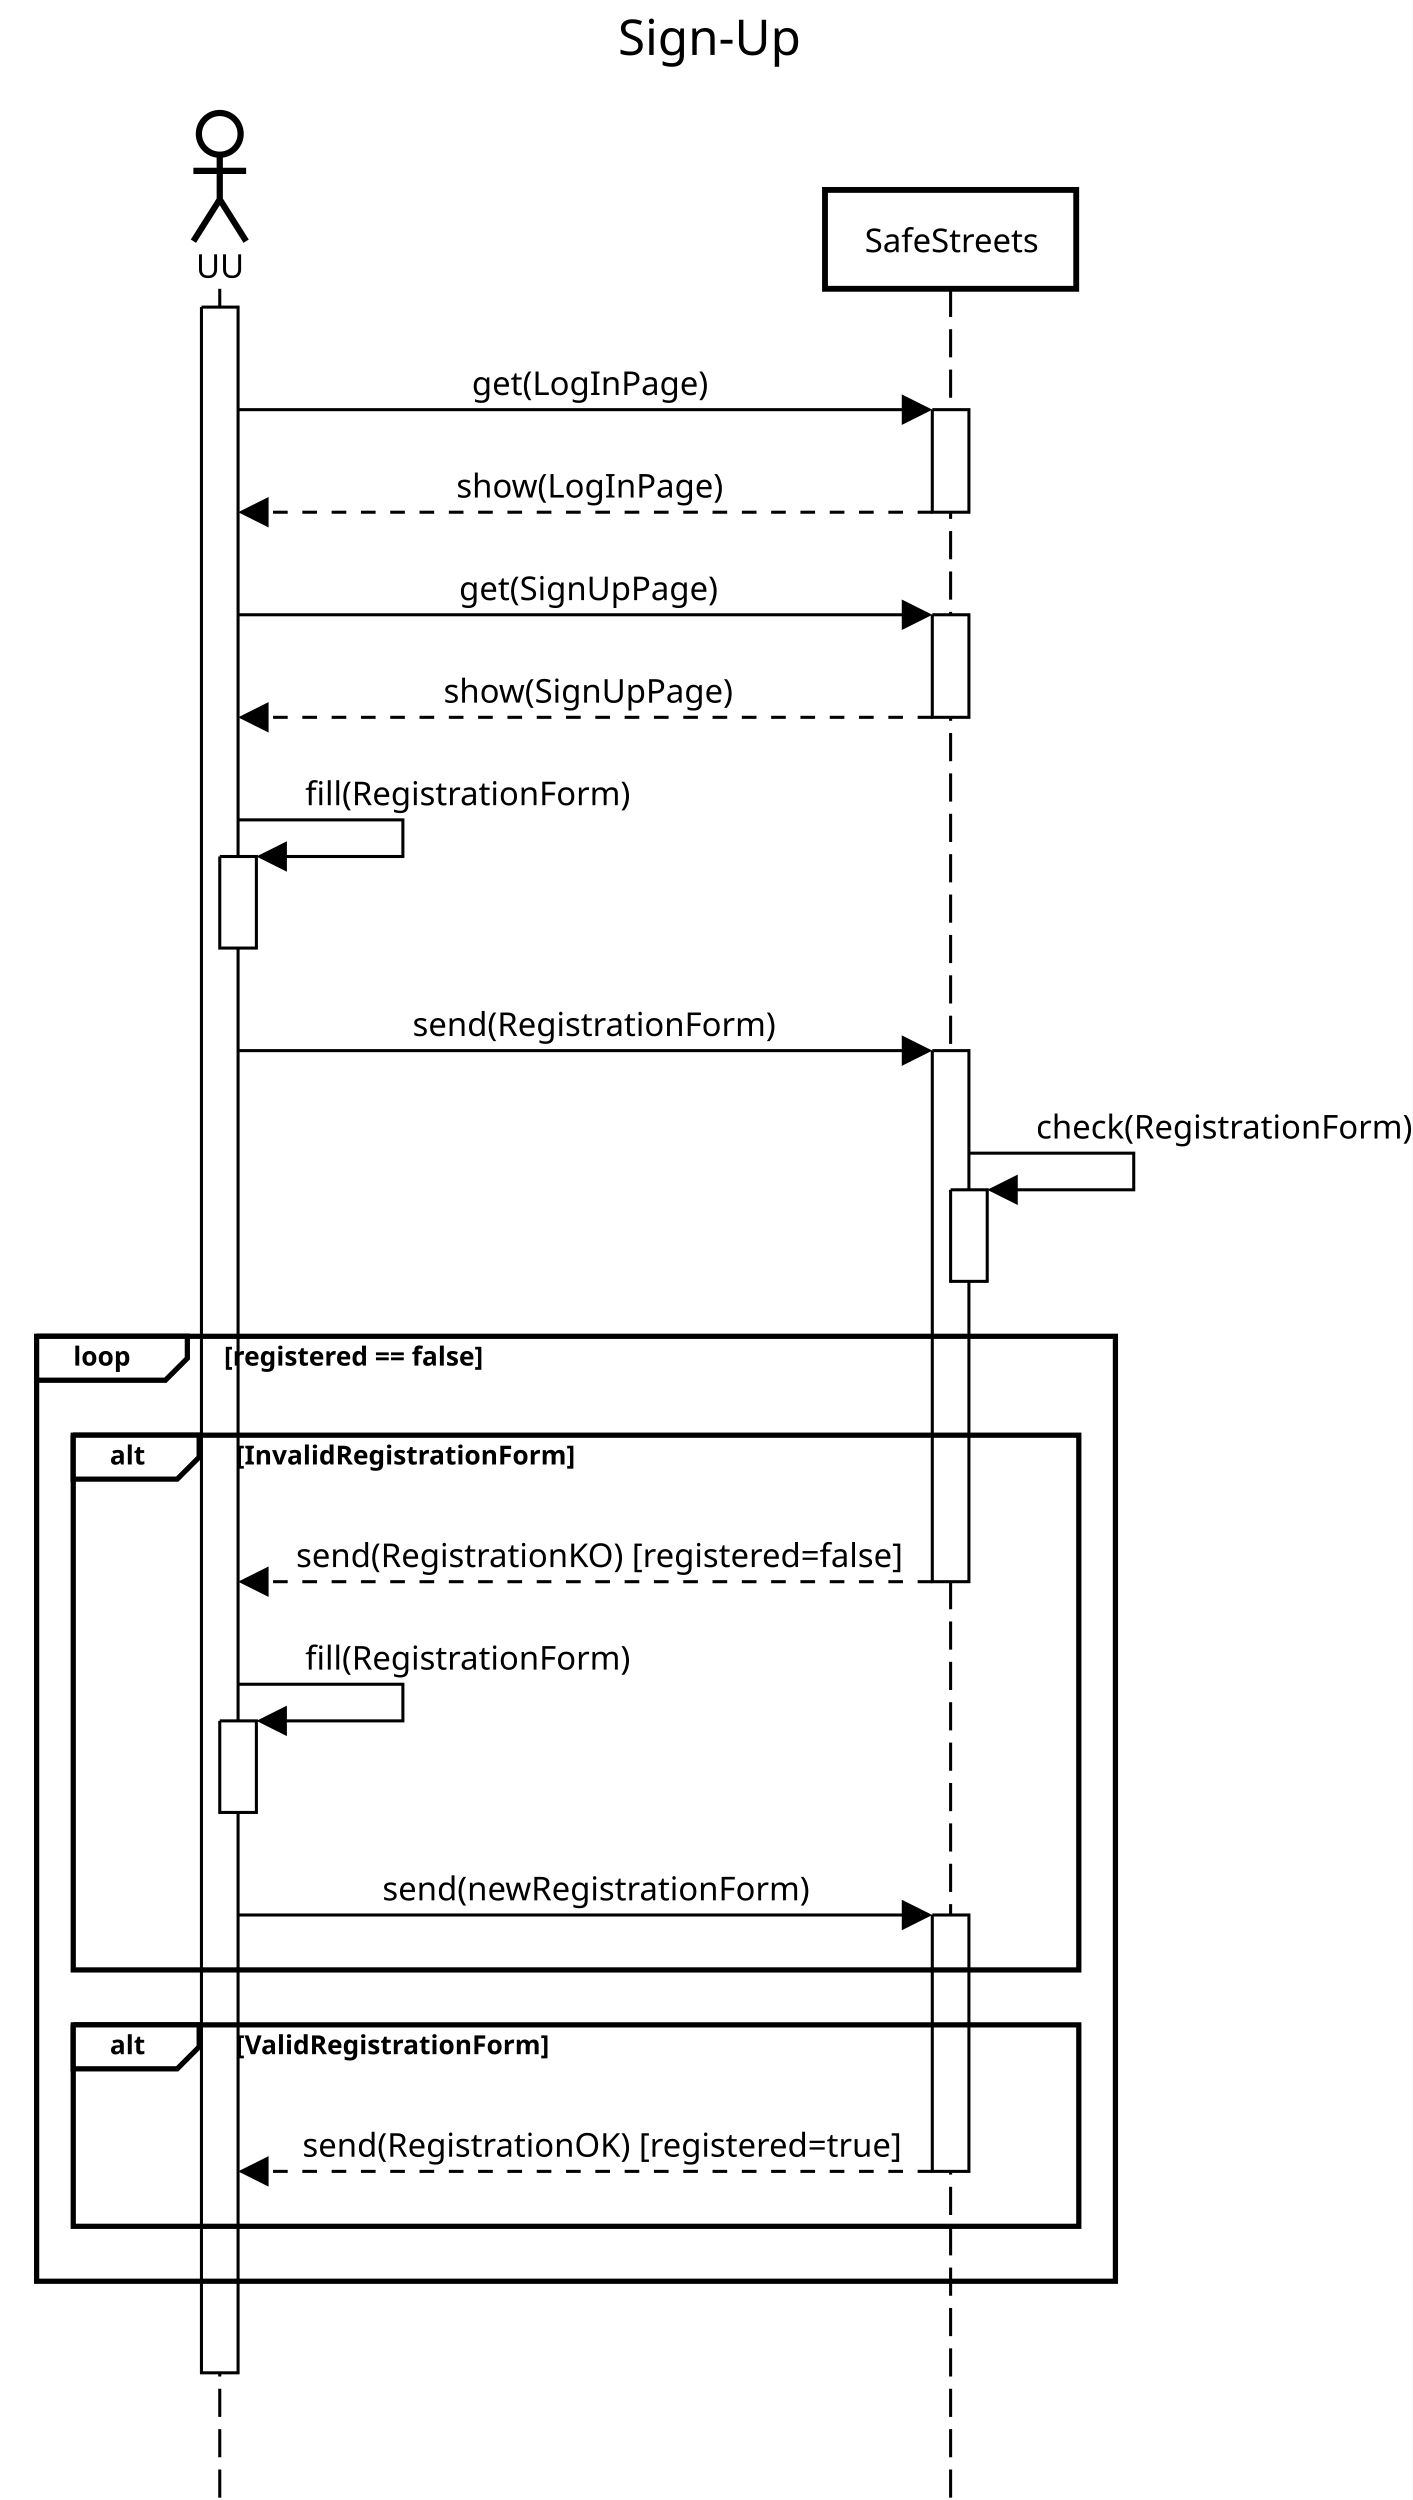
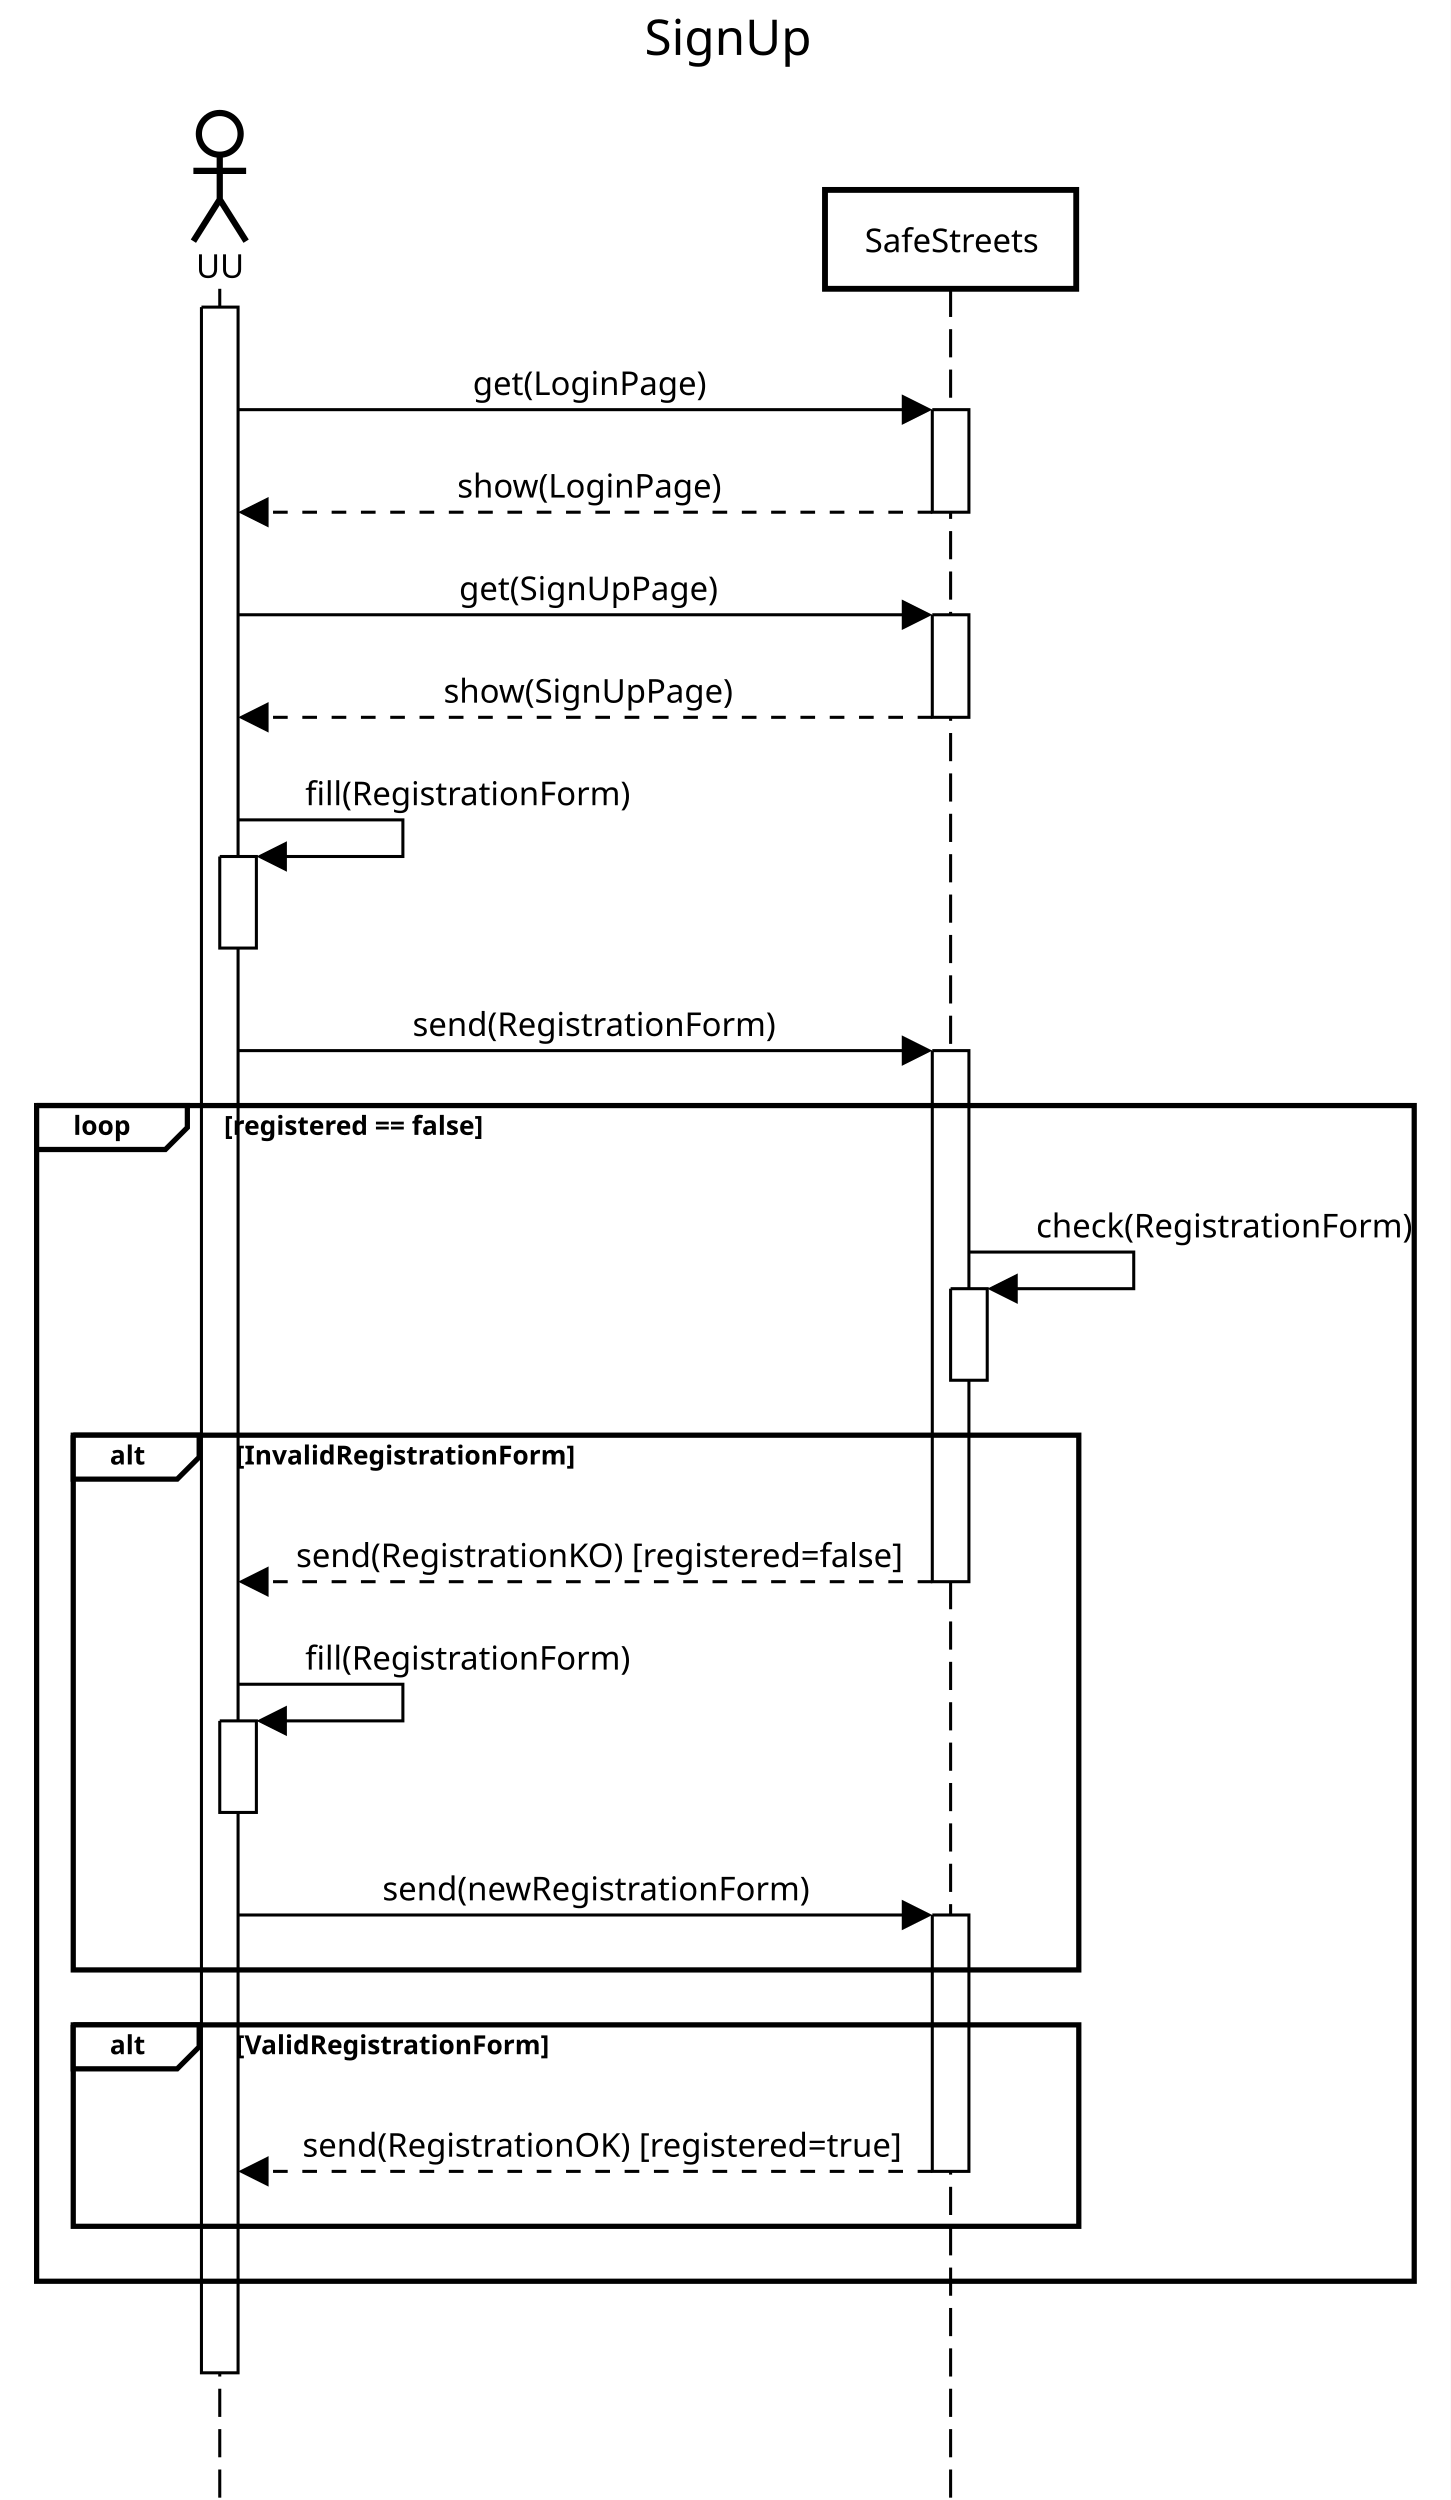
- <svg xmlns="http://www.w3.org/2000/svg" version="1.1" width="630" height="1115">
+ <svg xmlns="http://www.w3.org/2000/svg" version="1.1" width="647" height="1115">
  <defs />
  <g>
    <g />
    <g />
    <g />
    <g />
    <g />
    <g />
    <g />
    <g />
    <g />
    <g />
    <g />
    <g>
-       <rect fill="white" stroke="none" x="0" y="0" width="630" height="1115" />
-     </g>
-     <g>
-       <text fill="black" stroke="none" font-family="sans-serif" font-size="16.5pt" font-style="normal" font-weight="normal" text-decoration="normal" x="275.629" y="24.503" text-anchor="start" dominant-baseline="alphabetic">Sign-Up</text>
+       <rect fill="white" stroke="none" x="0" y="0" width="647" height="1115" />
+     </g>
+     <g>
+       <text fill="black" stroke="none" font-family="sans-serif" font-size="16.5pt" font-style="normal" font-weight="normal" text-decoration="normal" x="287.46" y="24.503" text-anchor="start" dominant-baseline="alphabetic">SignUp</text>
    </g>
    <g />
    <g>
      <path fill="none" stroke="black" paint-order="fill stroke markers" d=" M 98.011 128.803 L 98.011 1115.449" stroke-miterlimit="10" stroke-width="1.361" stroke-dasharray="12.566,5.445" />
      <path fill="none" stroke="black" paint-order="fill stroke markers" d=" M 423.97 128.803 L 423.97 1115.449" stroke-miterlimit="10" stroke-width="1.361" stroke-dasharray="12.566,5.445" />
    </g>
    <g>
      <g>
        <path fill="white" stroke="black" paint-order="fill stroke markers" d=" M 107.322 59.705 A 9.311 9.311 0 1 1 107.322 59.696 M 98.011 69.016 L 98.011 88.945 M 86.25 76.204 L 109.773 76.204 M 98.011 88.945 L 86.25 107.567 M 98.011 88.945 L 109.773 107.567" stroke-miterlimit="10" stroke-width="2.777" stroke-dasharray="" />
      </g>
      <g>
        <g />
        <text fill="black" stroke="none" font-family="sans-serif" font-size="11pt" font-style="normal" font-weight="normal" text-decoration="normal" x="87.424" y="123.903" text-anchor="start" dominant-baseline="alphabetic">UU</text>
      </g>
      <path fill="none" stroke="none" />
      <g>
        <path fill="white" stroke="black" paint-order="fill stroke markers" d=" M 367.946 84.698 L 479.994 84.698 L 479.994 128.803 L 367.946 128.803 L 367.946 84.698 Z" stroke-miterlimit="10" stroke-width="2.614" stroke-dasharray="" />
      </g>
      <g>
        <g />
        <text fill="black" stroke="none" font-family="sans-serif" font-size="11pt" font-style="normal" font-weight="normal" text-decoration="normal" x="385.67" y="112.468" text-anchor="start" dominant-baseline="alphabetic">SafeStreets</text>
      </g>
    </g>
    <g>
      <path fill="white" stroke="black" paint-order="fill stroke markers" d=" M 89.844 136.971 L 106.179 136.971 L 106.179 1058.276 L 89.844 1058.276 L 89.844 136.971" stroke-miterlimit="10" stroke-width="1.361" stroke-dasharray="" />
      <path fill="white" stroke="black" paint-order="fill stroke markers" d=" M 415.802 182.709 L 432.138 182.709 L 432.138 228.448 L 415.802 228.448 L 415.802 182.709" stroke-miterlimit="10" stroke-width="1.361" stroke-dasharray="" />
      <path fill="white" stroke="black" paint-order="fill stroke markers" d=" M 415.802 274.186 L 432.138 274.186 L 432.138 319.925 L 415.802 319.925 L 415.802 274.186" stroke-miterlimit="10" stroke-width="1.361" stroke-dasharray="" />
      <path fill="white" stroke="black" paint-order="fill stroke markers" d=" M 98.011 381.999 L 114.346 381.999 L 114.346 422.837 L 98.011 422.837 L 98.011 381.999" stroke-miterlimit="10" stroke-width="1.361" stroke-dasharray="" />
      <path fill="white" stroke="black" paint-order="fill stroke markers" d=" M 415.802 468.575 L 432.138 468.575 L 432.138 705.436 L 415.802 705.436 L 415.802 468.575" stroke-miterlimit="10" stroke-width="1.361" stroke-dasharray="" />
-       <path fill="white" stroke="black" paint-order="fill stroke markers" d=" M 423.97 530.649 L 440.305 530.649 L 440.305 571.487 L 423.97 571.487 L 423.97 530.649" stroke-miterlimit="10" stroke-width="1.361" stroke-dasharray="" />
+       <path fill="white" stroke="black" paint-order="fill stroke markers" d=" M 423.97 574.754 L 440.305 574.754 L 440.305 615.592 L 423.97 615.592 L 423.97 574.754" stroke-miterlimit="10" stroke-width="1.361" stroke-dasharray="" />
      <path fill="white" stroke="black" paint-order="fill stroke markers" d=" M 98.011 767.51 L 114.346 767.51 L 114.346 808.348 L 98.011 808.348 L 98.011 767.51" stroke-miterlimit="10" stroke-width="1.361" stroke-dasharray="" />
      <path fill="white" stroke="black" paint-order="fill stroke markers" d=" M 415.802 854.086 L 432.138 854.086 L 432.138 968.433 L 415.802 968.433 L 415.802 854.086" stroke-miterlimit="10" stroke-width="1.361" stroke-dasharray="" />
      <g>
        <g>
-           <rect fill="white" stroke="none" x="208.007" y="161.473" width="105.967" height="21.236" />
-         </g>
-         <text fill="black" stroke="none" font-family="sans-serif" font-size="11pt" font-style="normal" font-weight="normal" text-decoration="normal" x="210.457" y="176.175" text-anchor="start" dominant-baseline="alphabetic">get(LogInPage)</text>
+           <rect fill="white" stroke="none" x="208.415" y="161.473" width="105.151" height="21.236" />
+         </g>
+         <text fill="black" stroke="none" font-family="sans-serif" font-size="11pt" font-style="normal" font-weight="normal" text-decoration="normal" x="210.865" y="176.175" text-anchor="start" dominant-baseline="alphabetic">get(LoginPage)</text>
      </g>
      <g>
        <path fill="none" stroke="black" paint-order="fill stroke markers" d=" M 106.179 182.709 L 413.08 182.709" stroke-miterlimit="10" stroke-width="1.361" stroke-dasharray="" />
        <g transform="translate(415.8024,182.7092) translate(-415.8024,-182.7092)">
          <path fill="black" stroke="none" paint-order="stroke fill markers" d=" M 402.19 175.903 L 415.802 182.709 L 402.19 189.516 Z" />
        </g>
      </g>
      <g>
        <g>
-           <rect fill="white" stroke="none" x="201.085" y="207.212" width="119.811" height="21.236" />
-         </g>
-         <text fill="black" stroke="none" font-family="sans-serif" font-size="11pt" font-style="normal" font-weight="normal" text-decoration="normal" x="203.535" y="221.914" text-anchor="start" dominant-baseline="alphabetic">show(LogInPage)</text>
+           <rect fill="white" stroke="none" x="201.493" y="207.212" width="118.995" height="21.236" />
+         </g>
+         <text fill="black" stroke="none" font-family="sans-serif" font-size="11pt" font-style="normal" font-weight="normal" text-decoration="normal" x="203.943" y="221.914" text-anchor="start" dominant-baseline="alphabetic">show(LoginPage)</text>
      </g>
      <g>
        <path fill="none" stroke="black" paint-order="fill stroke markers" d=" M 415.802 228.448 L 108.901 228.448" stroke-miterlimit="10" stroke-width="1.361" stroke-dasharray="6.534" />
        <g transform="translate(106.1788,228.4478) translate(-106.1788,-228.4478)">
          <path fill="black" stroke="none" paint-order="stroke fill markers" d=" M 119.791 221.641 L 106.179 228.448 L 119.791 235.254 Z" />
        </g>
      </g>
      <g>
        <g>
          <rect fill="white" stroke="none" x="202.309" y="252.951" width="117.363" height="21.236" />
        </g>
        <text fill="black" stroke="none" font-family="sans-serif" font-size="11pt" font-style="normal" font-weight="normal" text-decoration="normal" x="204.759" y="267.652" text-anchor="start" dominant-baseline="alphabetic">get(SignUpPage)</text>
      </g>
      <g>
        <path fill="none" stroke="black" paint-order="fill stroke markers" d=" M 106.179 274.186 L 413.08 274.186" stroke-miterlimit="10" stroke-width="1.361" stroke-dasharray="" />
        <g transform="translate(415.8024,274.1864) translate(-415.8024,-274.1864)">
          <path fill="black" stroke="none" paint-order="stroke fill markers" d=" M 402.19 267.38 L 415.802 274.186 L 402.19 280.993 Z" />
        </g>
      </g>
      <g>
        <g>
          <rect fill="white" stroke="none" x="195.387" y="298.689" width="131.207" height="21.236" />
        </g>
        <text fill="black" stroke="none" font-family="sans-serif" font-size="11pt" font-style="normal" font-weight="normal" text-decoration="normal" x="197.837" y="313.391" text-anchor="start" dominant-baseline="alphabetic">show(SignUpPage)</text>
      </g>
      <g>
        <path fill="none" stroke="black" paint-order="fill stroke markers" d=" M 415.802 319.925 L 108.901 319.925" stroke-miterlimit="10" stroke-width="1.361" stroke-dasharray="6.534" />
        <g transform="translate(106.1788,319.925) translate(-106.1788,-319.925)">
          <path fill="black" stroke="none" paint-order="stroke fill markers" d=" M 119.791 313.119 L 106.179 319.925 L 119.791 326.731 Z" />
        </g>
      </g>
      <g>
        <g>
          <rect fill="white" stroke="none" x="133.676" y="344.428" width="140.935" height="21.236" />
        </g>
        <text fill="black" stroke="none" font-family="sans-serif" font-size="11pt" font-style="normal" font-weight="normal" text-decoration="normal" x="136.127" y="359.129" text-anchor="start" dominant-baseline="alphabetic">fill(RegistrationForm)</text>
      </g>
      <g>
        <path fill="none" stroke="black" paint-order="fill stroke markers" d=" M 106.179 365.664 L 179.687 365.664 L 179.687 381.999 L 117.069 381.999" stroke-miterlimit="10" stroke-width="1.361" stroke-dasharray="" />
        <g transform="translate(114.3464,381.9987) translate(-114.3464,-381.9987)">
          <path fill="black" stroke="none" paint-order="stroke fill markers" d=" M 127.959 375.192 L 114.346 381.999 L 127.959 388.805 Z" />
        </g>
      </g>
      <g>
        <g>
          <rect fill="white" stroke="none" x="181.55" y="447.34" width="158.88" height="21.236" />
        </g>
        <text fill="black" stroke="none" font-family="sans-serif" font-size="11pt" font-style="normal" font-weight="normal" text-decoration="normal" x="184.001" y="462.041" text-anchor="start" dominant-baseline="alphabetic">send(RegistrationForm)</text>
      </g>
      <g>
        <path fill="none" stroke="black" paint-order="fill stroke markers" d=" M 106.179 468.575 L 413.08 468.575" stroke-miterlimit="10" stroke-width="1.361" stroke-dasharray="" />
        <g transform="translate(415.8024,468.5753) translate(-415.8024,-468.5753)">
          <path fill="black" stroke="none" paint-order="stroke fill markers" d=" M 402.19 461.769 L 415.802 468.575 L 402.19 475.382 Z" />
        </g>
      </g>
      <g>
        <g>
-           <rect fill="white" stroke="none" x="459.635" y="493.078" width="165.387" height="21.236" />
-         </g>
-         <text fill="black" stroke="none" font-family="sans-serif" font-size="11pt" font-style="normal" font-weight="normal" text-decoration="normal" x="462.085" y="507.78" text-anchor="start" dominant-baseline="alphabetic">check(RegistrationForm)</text>
-       </g>
-       <g>
-         <path fill="none" stroke="black" paint-order="fill stroke markers" d=" M 432.138 514.314 L 505.646 514.314 L 505.646 530.649 L 443.028 530.649" stroke-miterlimit="10" stroke-width="1.361" stroke-dasharray="" />
-         <g transform="translate(440.3052,530.6491) translate(-440.3052,-530.6491)">
-           <path fill="black" stroke="none" paint-order="stroke fill markers" d=" M 453.918 523.843 L 440.305 530.649 L 453.918 537.455 Z" />
+           <rect fill="white" stroke="none" x="459.635" y="537.183" width="165.387" height="21.236" />
+         </g>
+         <text fill="black" stroke="none" font-family="sans-serif" font-size="11pt" font-style="normal" font-weight="normal" text-decoration="normal" x="462.085" y="551.885" text-anchor="start" dominant-baseline="alphabetic">check(RegistrationForm)</text>
+       </g>
+       <g>
+         <path fill="none" stroke="black" paint-order="fill stroke markers" d=" M 432.138 558.419 L 505.646 558.419 L 505.646 574.754 L 443.028 574.754" stroke-miterlimit="10" stroke-width="1.361" stroke-dasharray="" />
+         <g transform="translate(440.3052,574.7541) translate(-440.3052,-574.7541)">
+           <path fill="black" stroke="none" paint-order="stroke fill markers" d=" M 453.918 567.948 L 440.305 574.754 L 453.918 581.56 Z" />
        </g>
      </g>
      <g>
        <g>
          <rect fill="white" stroke="none" x="129.593" y="684.2" width="262.796" height="21.236" />
        </g>
        <text fill="black" stroke="none" font-family="sans-serif" font-size="11pt" font-style="normal" font-weight="normal" text-decoration="normal" x="132.043" y="698.902" text-anchor="start" dominant-baseline="alphabetic">send(RegistrationKO) [registered=false]</text>
      </g>
      <g>
        <path fill="none" stroke="black" paint-order="fill stroke markers" d=" M 415.802 705.436 L 108.901 705.436" stroke-miterlimit="10" stroke-width="1.361" stroke-dasharray="6.534" />
        <g transform="translate(106.1788,705.4358) translate(-106.1788,-705.4358)">
          <path fill="black" stroke="none" paint-order="stroke fill markers" d=" M 119.791 698.629 L 106.179 705.436 L 119.791 712.242 Z" />
        </g>
      </g>
      <g>
        <g>
          <rect fill="white" stroke="none" x="133.676" y="729.939" width="140.935" height="21.236" />
        </g>
        <text fill="black" stroke="none" font-family="sans-serif" font-size="11pt" font-style="normal" font-weight="normal" text-decoration="normal" x="136.127" y="744.64" text-anchor="start" dominant-baseline="alphabetic">fill(RegistrationForm)</text>
      </g>
      <g>
        <path fill="none" stroke="black" paint-order="fill stroke markers" d=" M 106.179 751.174 L 179.687 751.174 L 179.687 767.51 L 117.069 767.51" stroke-miterlimit="10" stroke-width="1.361" stroke-dasharray="" />
        <g transform="translate(114.3464,767.5095) translate(-114.3464,-767.5095)">
          <path fill="black" stroke="none" paint-order="stroke fill markers" d=" M 127.959 760.703 L 114.346 767.51 L 127.959 774.316 Z" />
        </g>
      </g>
      <g>
        <g>
          <rect fill="white" stroke="none" x="168.104" y="832.85" width="185.774" height="21.236" />
        </g>
        <text fill="black" stroke="none" font-family="sans-serif" font-size="11pt" font-style="normal" font-weight="normal" text-decoration="normal" x="170.554" y="847.552" text-anchor="start" dominant-baseline="alphabetic">send(newRegistrationForm)</text>
      </g>
      <g>
        <path fill="none" stroke="black" paint-order="fill stroke markers" d=" M 106.179 854.086 L 413.08 854.086" stroke-miterlimit="10" stroke-width="1.361" stroke-dasharray="" />
        <g transform="translate(415.8024,854.0861) translate(-415.8024,-854.0861)">
          <path fill="black" stroke="none" paint-order="stroke fill markers" d=" M 402.19 847.28 L 415.802 854.086 L 402.19 860.892 Z" />
        </g>
      </g>
      <g>
        <g>
          <rect fill="white" stroke="none" x="132.445" y="947.197" width="257.091" height="21.236" />
        </g>
        <text fill="black" stroke="none" font-family="sans-serif" font-size="11pt" font-style="normal" font-weight="normal" text-decoration="normal" x="134.895" y="961.898" text-anchor="start" dominant-baseline="alphabetic">send(RegistrationOK) [registered=true]</text>
      </g>
      <g>
        <path fill="none" stroke="black" paint-order="fill stroke markers" d=" M 415.802 968.433 L 108.901 968.433" stroke-miterlimit="10" stroke-width="1.361" stroke-dasharray="6.534" />
        <g transform="translate(106.1788,968.4325) translate(-106.1788,-968.4325)">
          <path fill="black" stroke="none" paint-order="stroke fill markers" d=" M 119.791 961.626 L 106.179 968.433 L 119.791 975.239 Z" />
        </g>
      </g>
      <g>
        <g />
-         <path fill="none" stroke="black" paint-order="fill stroke markers" d=" M 16.335 595.99 L 497.478 595.99 L 497.478 1017.438 L 16.335 1017.438 L 16.335 595.99 Z" stroke-miterlimit="10" stroke-width="2.334" stroke-dasharray="" />
-         <path fill="white" stroke="black" paint-order="fill stroke markers" d=" M 16.335 595.99 L 16.335 615.592 L 73.76 615.592 L 83.561 605.791 L 83.561 595.99 L 16.335 595.99" stroke-miterlimit="10" stroke-width="2.334" stroke-dasharray="" />
-         <text fill="black" stroke="none" font-family="sans-serif" font-size="8.8pt" font-style="normal" font-weight="bold" text-decoration="normal" x="32.67" y="609.058" text-anchor="start" dominant-baseline="alphabetic">loop</text>
-         <text fill="black" stroke="none" font-family="sans-serif" font-size="8.8pt" font-style="normal" font-weight="bold" text-decoration="normal" x="99.896" y="609.058" text-anchor="start" dominant-baseline="alphabetic">[registered == false]</text>
+         <path fill="none" stroke="black" paint-order="fill stroke markers" d=" M 16.335 493.078 L 630.74 493.078 L 630.74 1017.438 L 16.335 1017.438 L 16.335 493.078 Z" stroke-miterlimit="10" stroke-width="2.334" stroke-dasharray="" />
+         <path fill="white" stroke="black" paint-order="fill stroke markers" d=" M 16.335 493.078 L 16.335 512.68 L 73.76 512.68 L 83.561 502.879 L 83.561 493.078 L 16.335 493.078" stroke-miterlimit="10" stroke-width="2.334" stroke-dasharray="" />
+         <text fill="black" stroke="none" font-family="sans-serif" font-size="8.8pt" font-style="normal" font-weight="bold" text-decoration="normal" x="32.67" y="506.146" text-anchor="start" dominant-baseline="alphabetic">loop</text>
+         <text fill="black" stroke="none" font-family="sans-serif" font-size="8.8pt" font-style="normal" font-weight="bold" text-decoration="normal" x="99.896" y="506.146" text-anchor="start" dominant-baseline="alphabetic">[registered == false]</text>
      </g>
      <g>
        <g />
        <path fill="none" stroke="black" paint-order="fill stroke markers" d=" M 32.67 640.095 L 481.143 640.095 L 481.143 878.589 L 32.67 878.589 L 32.67 640.095 Z" stroke-miterlimit="10" stroke-width="2.334" stroke-dasharray="" />
        <path fill="white" stroke="black" paint-order="fill stroke markers" d=" M 32.67 640.095 L 32.67 659.697 L 79.03 659.697 L 88.831 649.896 L 88.831 640.095 L 32.67 640.095" stroke-miterlimit="10" stroke-width="2.334" stroke-dasharray="" />
        <text fill="black" stroke="none" font-family="sans-serif" font-size="8.8pt" font-style="normal" font-weight="bold" text-decoration="normal" x="49.006" y="653.163" text-anchor="start" dominant-baseline="alphabetic">alt</text>
        <text fill="black" stroke="none" font-family="sans-serif" font-size="8.8pt" font-style="normal" font-weight="bold" text-decoration="normal" x="105.166" y="653.163" text-anchor="start" dominant-baseline="alphabetic">[InvalidRegistrationForm]</text>
      </g>
      <g>
        <g />
        <path fill="none" stroke="black" paint-order="fill stroke markers" d=" M 32.67 903.092 L 481.143 903.092 L 481.143 992.935 L 32.67 992.935 L 32.67 903.092 Z" stroke-miterlimit="10" stroke-width="2.334" stroke-dasharray="" />
        <path fill="white" stroke="black" paint-order="fill stroke markers" d=" M 32.67 903.092 L 32.67 922.694 L 79.03 922.694 L 88.831 912.893 L 88.831 903.092 L 32.67 903.092" stroke-miterlimit="10" stroke-width="2.334" stroke-dasharray="" />
        <text fill="black" stroke="none" font-family="sans-serif" font-size="8.8pt" font-style="normal" font-weight="bold" text-decoration="normal" x="49.006" y="916.16" text-anchor="start" dominant-baseline="alphabetic">alt</text>
        <text fill="black" stroke="none" font-family="sans-serif" font-size="8.8pt" font-style="normal" font-weight="bold" text-decoration="normal" x="105.166" y="916.16" text-anchor="start" dominant-baseline="alphabetic">[ValidRegistrationForm]</text>
      </g>
    </g>
    <g />
    <g />
  </g>
</svg>
